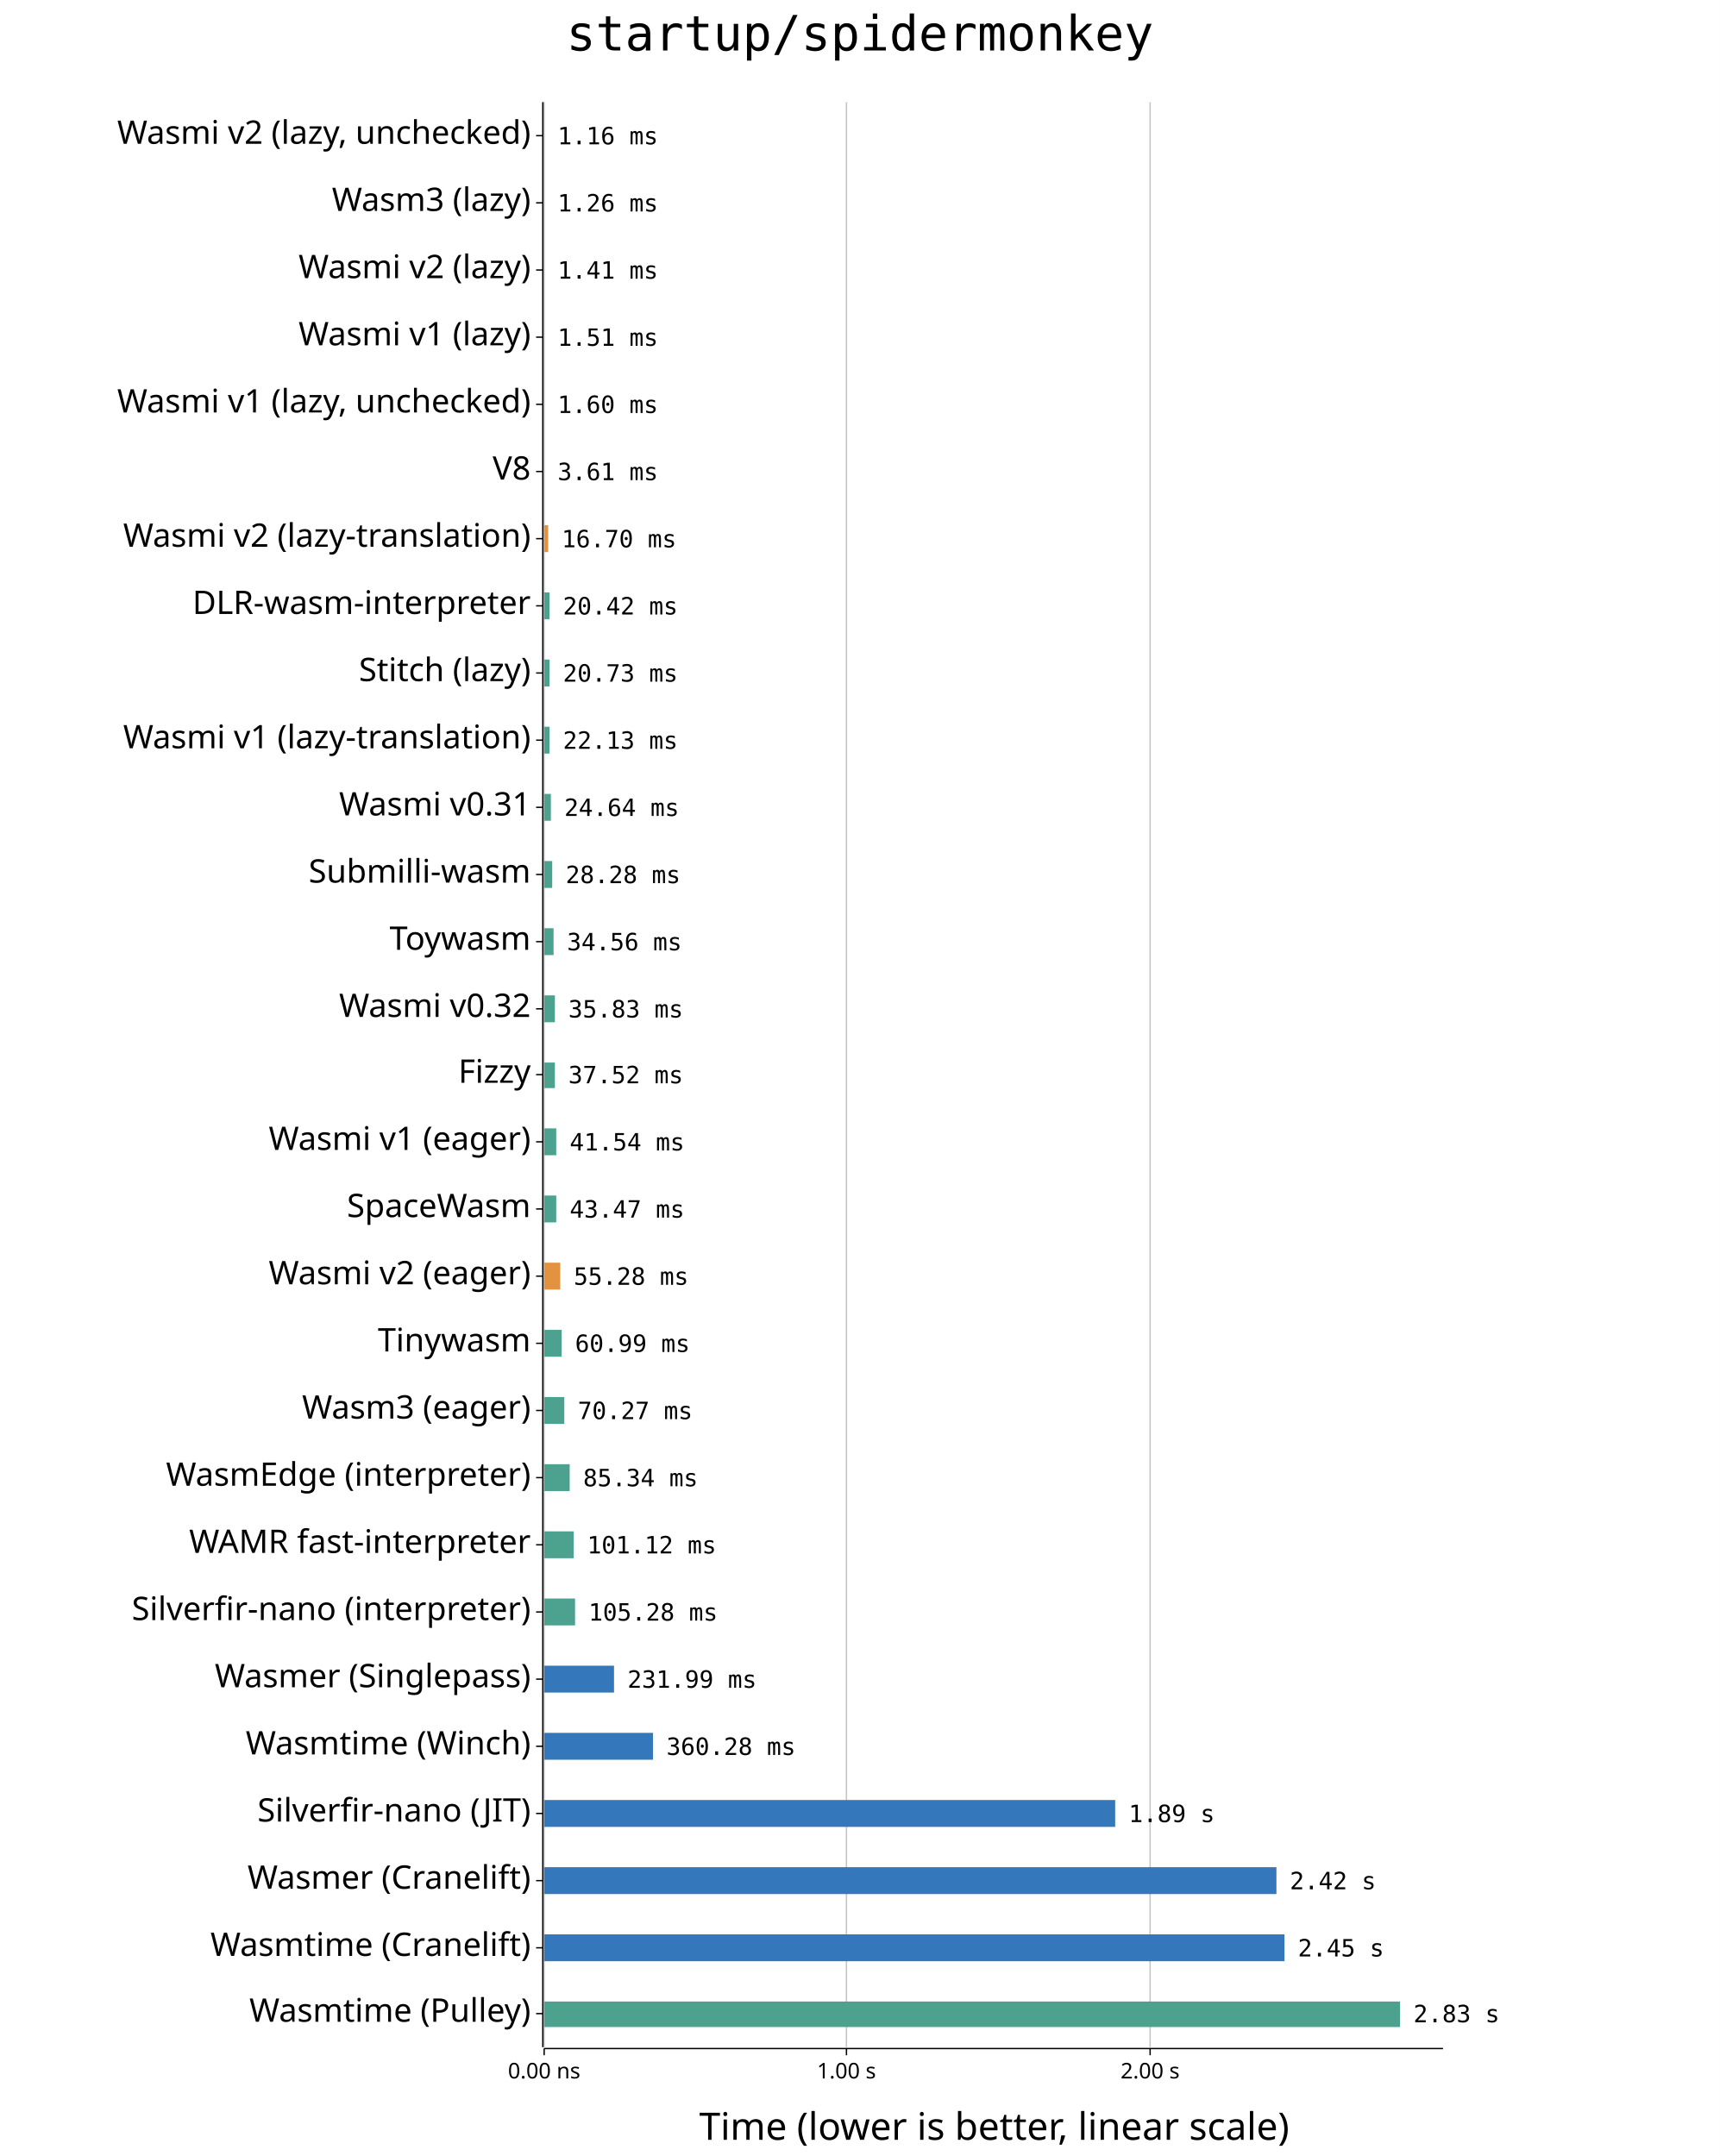
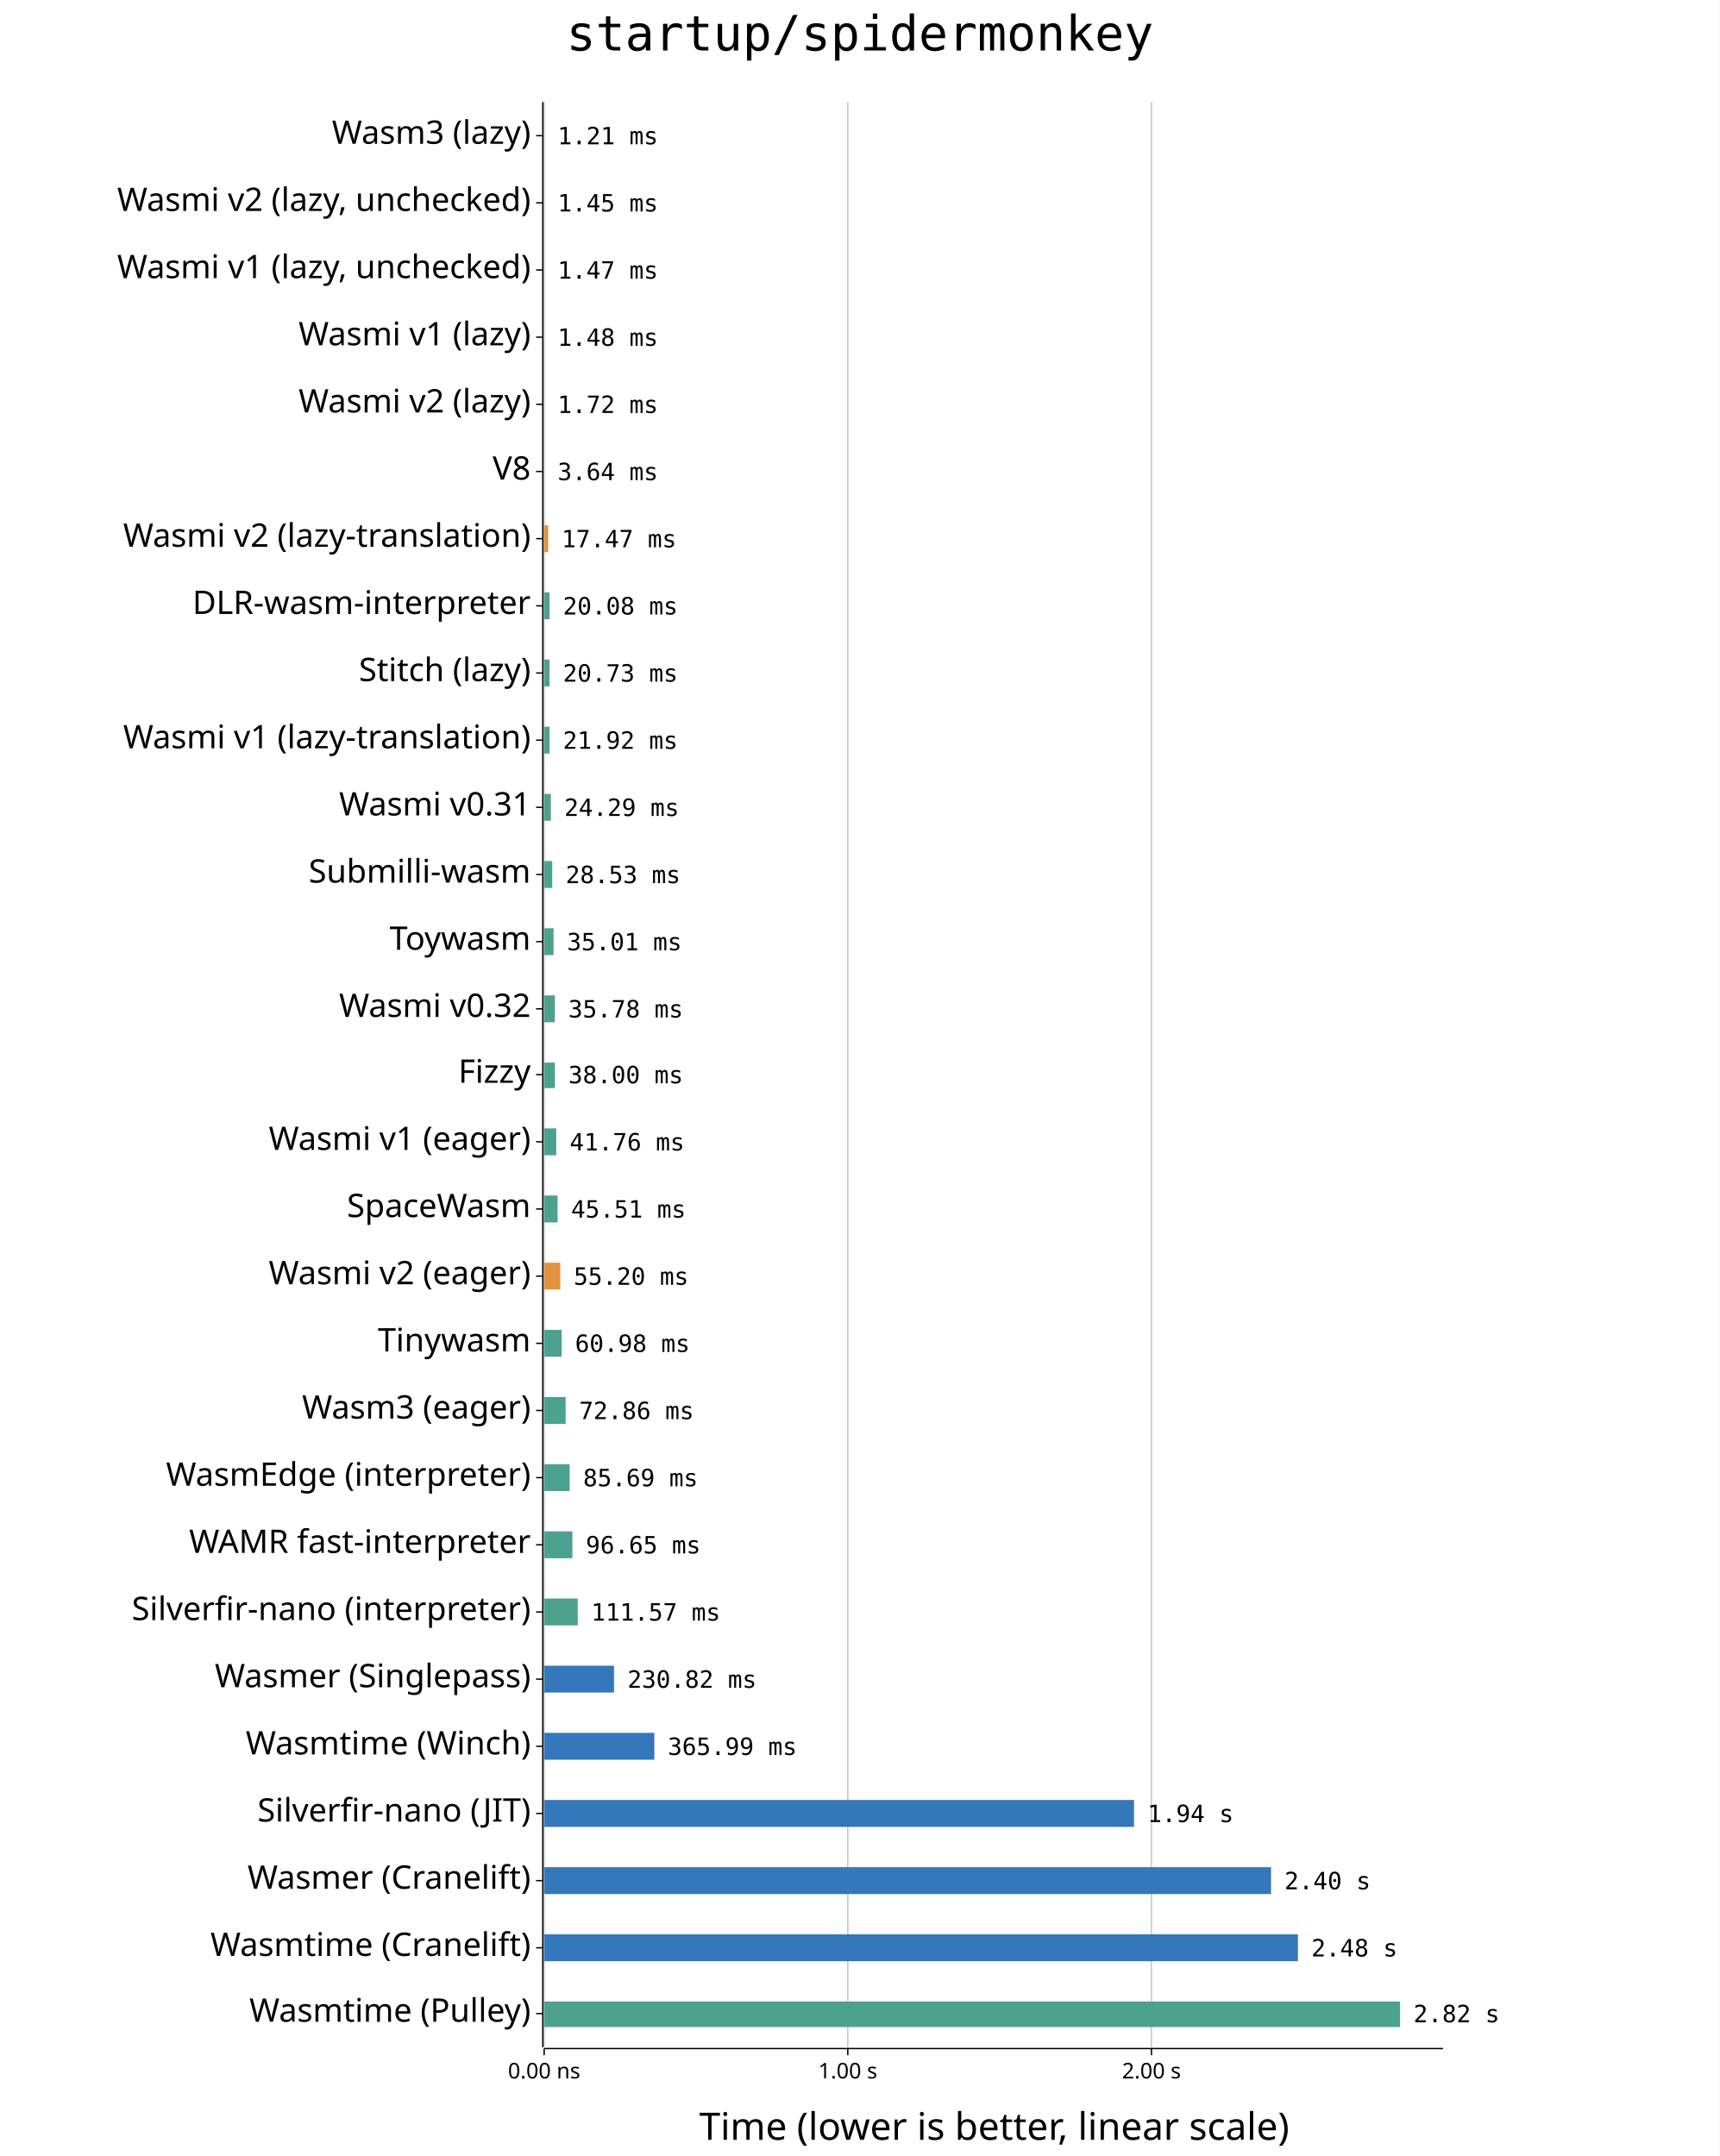
<svg xmlns="http://www.w3.org/2000/svg" width="1280" height="1605" viewBox="0 0 1280 1605">
  <rect x="0" y="0" width="1280" height="1605" opacity="1" fill="#FFFFFF" stroke="none" />
  <text x="640" y="10" dy="0.76em" text-anchor="middle" font-family="monospace" font-size="36.29" opacity="1" fill="#000000">
startup/spidermonkey
</text>
  <line opacity="0.1" stroke="#000000" stroke-width="1" x1="405" y1="1524" x2="405" y2="76" />
-   <line opacity="0.1" stroke="#000000" stroke-width="1" x1="630" y1="1524" x2="630" y2="76" />
-   <line opacity="0.1" stroke="#000000" stroke-width="1" x1="856" y1="1524" x2="856" y2="76" />
+   <line opacity="0.1" stroke="#000000" stroke-width="1" x1="631" y1="1524" x2="631" y2="76" />
+   <line opacity="0.1" stroke="#000000" stroke-width="1" x1="857" y1="1524" x2="857" y2="76" />
  <text x="5" y="800" dy="0.76em" text-anchor="middle" font-family="sans-serif" font-size="28.226" opacity="1" fill="#000000" transform="rotate(270, 5, 800)">

</text>
  <text x="740" y="1600" dy="-0.5ex" text-anchor="middle" font-family="sans-serif" font-size="28.226" opacity="1" fill="#000000">
Time (lower is better, linear scale)
</text>
  <line opacity="0.15" stroke="#000000" stroke-width="1" x1="405" y1="1524" x2="405" y2="76" />
-   <line opacity="0.15" stroke="#000000" stroke-width="1" x1="630" y1="1524" x2="630" y2="76" />
-   <line opacity="0.15" stroke="#000000" stroke-width="1" x1="856" y1="1524" x2="856" y2="76" />
+   <line opacity="0.15" stroke="#000000" stroke-width="1" x1="631" y1="1524" x2="631" y2="76" />
+   <line opacity="0.15" stroke="#000000" stroke-width="1" x1="857" y1="1524" x2="857" y2="76" />
  <polyline fill="none" opacity="1" stroke="#000000" stroke-width="1" points="404,76 404,1524 " />
  <text x="395" y="1499" dy="0.5ex" text-anchor="end" font-family="sans-serif" font-size="24.194" opacity="1" fill="#000000">
Wasmtime (Pulley)
</text>
  <polyline fill="none" opacity="1" stroke="#000000" stroke-width="1" points="399,1499 404,1499 " />
  <text x="395" y="1450" dy="0.5ex" text-anchor="end" font-family="sans-serif" font-size="24.194" opacity="1" fill="#000000">
Wasmtime (Cranelift)
</text>
  <polyline fill="none" opacity="1" stroke="#000000" stroke-width="1" points="399,1450 404,1450 " />
  <text x="395" y="1400" dy="0.5ex" text-anchor="end" font-family="sans-serif" font-size="24.194" opacity="1" fill="#000000">
Wasmer (Cranelift)
</text>
  <polyline fill="none" opacity="1" stroke="#000000" stroke-width="1" points="399,1400 404,1400 " />
  <text x="395" y="1350" dy="0.5ex" text-anchor="end" font-family="sans-serif" font-size="24.194" opacity="1" fill="#000000">
Silverfir-nano (JIT)
</text>
  <polyline fill="none" opacity="1" stroke="#000000" stroke-width="1" points="399,1350 404,1350 " />
  <text x="395" y="1300" dy="0.5ex" text-anchor="end" font-family="sans-serif" font-size="24.194" opacity="1" fill="#000000">
Wasmtime (Winch)
</text>
  <polyline fill="none" opacity="1" stroke="#000000" stroke-width="1" points="399,1300 404,1300 " />
  <text x="395" y="1250" dy="0.5ex" text-anchor="end" font-family="sans-serif" font-size="24.194" opacity="1" fill="#000000">
Wasmer (Singlepass)
</text>
  <polyline fill="none" opacity="1" stroke="#000000" stroke-width="1" points="399,1250 404,1250 " />
  <text x="395" y="1200" dy="0.5ex" text-anchor="end" font-family="sans-serif" font-size="24.194" opacity="1" fill="#000000">
Silverfir-nano (interpreter)
</text>
  <polyline fill="none" opacity="1" stroke="#000000" stroke-width="1" points="399,1200 404,1200 " />
  <text x="395" y="1150" dy="0.5ex" text-anchor="end" font-family="sans-serif" font-size="24.194" opacity="1" fill="#000000">
WAMR fast-interpreter
</text>
  <polyline fill="none" opacity="1" stroke="#000000" stroke-width="1" points="399,1150 404,1150 " />
  <text x="395" y="1100" dy="0.5ex" text-anchor="end" font-family="sans-serif" font-size="24.194" opacity="1" fill="#000000">
WasmEdge (interpreter)
</text>
  <polyline fill="none" opacity="1" stroke="#000000" stroke-width="1" points="399,1100 404,1100 " />
  <text x="395" y="1050" dy="0.5ex" text-anchor="end" font-family="sans-serif" font-size="24.194" opacity="1" fill="#000000">
Wasm3 (eager)
</text>
  <polyline fill="none" opacity="1" stroke="#000000" stroke-width="1" points="399,1050 404,1050 " />
  <text x="395" y="1000" dy="0.5ex" text-anchor="end" font-family="sans-serif" font-size="24.194" opacity="1" fill="#000000">
Tinywasm
</text>
  <polyline fill="none" opacity="1" stroke="#000000" stroke-width="1" points="399,1000 404,1000 " />
  <text x="395" y="950" dy="0.5ex" text-anchor="end" font-family="sans-serif" font-size="24.194" opacity="1" fill="#000000">
Wasmi v2 (eager)
</text>
  <polyline fill="none" opacity="1" stroke="#000000" stroke-width="1" points="399,950 404,950 " />
  <text x="395" y="900" dy="0.5ex" text-anchor="end" font-family="sans-serif" font-size="24.194" opacity="1" fill="#000000">
SpaceWasm
</text>
  <polyline fill="none" opacity="1" stroke="#000000" stroke-width="1" points="399,900 404,900 " />
  <text x="395" y="850" dy="0.5ex" text-anchor="end" font-family="sans-serif" font-size="24.194" opacity="1" fill="#000000">
Wasmi v1 (eager)
</text>
  <polyline fill="none" opacity="1" stroke="#000000" stroke-width="1" points="399,850 404,850 " />
  <text x="395" y="800" dy="0.5ex" text-anchor="end" font-family="sans-serif" font-size="24.194" opacity="1" fill="#000000">
Fizzy
</text>
  <polyline fill="none" opacity="1" stroke="#000000" stroke-width="1" points="399,800 404,800 " />
  <text x="395" y="751" dy="0.5ex" text-anchor="end" font-family="sans-serif" font-size="24.194" opacity="1" fill="#000000">
Wasmi v0.32
</text>
  <polyline fill="none" opacity="1" stroke="#000000" stroke-width="1" points="399,751 404,751 " />
  <text x="395" y="701" dy="0.5ex" text-anchor="end" font-family="sans-serif" font-size="24.194" opacity="1" fill="#000000">
Toywasm
</text>
  <polyline fill="none" opacity="1" stroke="#000000" stroke-width="1" points="399,701 404,701 " />
  <text x="395" y="651" dy="0.5ex" text-anchor="end" font-family="sans-serif" font-size="24.194" opacity="1" fill="#000000">
Submilli-wasm
</text>
  <polyline fill="none" opacity="1" stroke="#000000" stroke-width="1" points="399,651 404,651 " />
  <text x="395" y="601" dy="0.5ex" text-anchor="end" font-family="sans-serif" font-size="24.194" opacity="1" fill="#000000">
Wasmi v0.31
</text>
  <polyline fill="none" opacity="1" stroke="#000000" stroke-width="1" points="399,601 404,601 " />
  <text x="395" y="551" dy="0.5ex" text-anchor="end" font-family="sans-serif" font-size="24.194" opacity="1" fill="#000000">
Wasmi v1 (lazy-translation)
</text>
  <polyline fill="none" opacity="1" stroke="#000000" stroke-width="1" points="399,551 404,551 " />
  <text x="395" y="501" dy="0.5ex" text-anchor="end" font-family="sans-serif" font-size="24.194" opacity="1" fill="#000000">
Stitch (lazy)
</text>
  <polyline fill="none" opacity="1" stroke="#000000" stroke-width="1" points="399,501 404,501 " />
  <text x="395" y="451" dy="0.5ex" text-anchor="end" font-family="sans-serif" font-size="24.194" opacity="1" fill="#000000">
DLR-wasm-interpreter
</text>
  <polyline fill="none" opacity="1" stroke="#000000" stroke-width="1" points="399,451 404,451 " />
  <text x="395" y="401" dy="0.5ex" text-anchor="end" font-family="sans-serif" font-size="24.194" opacity="1" fill="#000000">
Wasmi v2 (lazy-translation)
</text>
  <polyline fill="none" opacity="1" stroke="#000000" stroke-width="1" points="399,401 404,401 " />
  <text x="395" y="351" dy="0.5ex" text-anchor="end" font-family="sans-serif" font-size="24.194" opacity="1" fill="#000000">
V8
</text>
  <polyline fill="none" opacity="1" stroke="#000000" stroke-width="1" points="399,351 404,351 " />
  <text x="395" y="301" dy="0.5ex" text-anchor="end" font-family="sans-serif" font-size="24.194" opacity="1" fill="#000000">
- Wasmi v1 (lazy, unchecked)
+ Wasmi v2 (lazy)
</text>
  <polyline fill="none" opacity="1" stroke="#000000" stroke-width="1" points="399,301 404,301 " />
  <text x="395" y="251" dy="0.5ex" text-anchor="end" font-family="sans-serif" font-size="24.194" opacity="1" fill="#000000">
Wasmi v1 (lazy)
</text>
  <polyline fill="none" opacity="1" stroke="#000000" stroke-width="1" points="399,251 404,251 " />
  <text x="395" y="201" dy="0.5ex" text-anchor="end" font-family="sans-serif" font-size="24.194" opacity="1" fill="#000000">
- Wasmi v2 (lazy)
+ Wasmi v1 (lazy, unchecked)
</text>
  <polyline fill="none" opacity="1" stroke="#000000" stroke-width="1" points="399,201 404,201 " />
  <text x="395" y="151" dy="0.5ex" text-anchor="end" font-family="sans-serif" font-size="24.194" opacity="1" fill="#000000">
- Wasm3 (lazy)
+ Wasmi v2 (lazy, unchecked)
</text>
  <polyline fill="none" opacity="1" stroke="#000000" stroke-width="1" points="399,151 404,151 " />
  <text x="395" y="101" dy="0.5ex" text-anchor="end" font-family="sans-serif" font-size="24.194" opacity="1" fill="#000000">
- Wasmi v2 (lazy, unchecked)
+ Wasm3 (lazy)
</text>
  <polyline fill="none" opacity="1" stroke="#000000" stroke-width="1" points="399,101 404,101 " />
  <polyline fill="none" opacity="1" stroke="#000000" stroke-width="1" points="405,1525 1074,1525 " />
  <text x="405" y="1535" dy="0.76em" text-anchor="middle" font-family="sans-serif" font-size="16.129" opacity="1" fill="#000000">
0.00 ns
</text>
  <polyline fill="none" opacity="1" stroke="#000000" stroke-width="1" points="405,1525 405,1530 " />
-   <text x="630" y="1535" dy="0.76em" text-anchor="middle" font-family="sans-serif" font-size="16.129" opacity="1" fill="#000000">
+   <text x="631" y="1535" dy="0.76em" text-anchor="middle" font-family="sans-serif" font-size="16.129" opacity="1" fill="#000000">
1.00 s
</text>
-   <polyline fill="none" opacity="1" stroke="#000000" stroke-width="1" points="630,1525 630,1530 " />
-   <text x="856" y="1535" dy="0.76em" text-anchor="middle" font-family="sans-serif" font-size="16.129" opacity="1" fill="#000000">
+   <polyline fill="none" opacity="1" stroke="#000000" stroke-width="1" points="631,1525 631,1530 " />
+   <text x="857" y="1535" dy="0.76em" text-anchor="middle" font-family="sans-serif" font-size="16.129" opacity="1" fill="#000000">
2.00 s
</text>
-   <polyline fill="none" opacity="1" stroke="#000000" stroke-width="1" points="856,1525 856,1530 " />
-   <rect x="405" y="191" width="0" height="20" opacity="1" fill="#E3923F" stroke="none" />
-   <rect x="405" y="1140" width="22" height="20" opacity="1" fill="#4CA18F" stroke="none" />
+   <polyline fill="none" opacity="1" stroke="#000000" stroke-width="1" points="857,1525 857,1530 " />
+   <rect x="405" y="1440" width="561" height="20" opacity="1" fill="#3477BA" stroke="none" />
+   <rect x="405" y="1090" width="19" height="20" opacity="1" fill="#4CA18F" stroke="none" />
+   <rect x="405" y="1490" width="637" height="19" opacity="1" fill="#4CA18F" stroke="none" />
+   <rect x="405" y="1340" width="439" height="20" opacity="1" fill="#3477BA" stroke="none" />
+   <rect x="405" y="391" width="3" height="20" opacity="1" fill="#E3923F" stroke="none" />
  <rect x="405" y="741" width="8" height="20" opacity="1" fill="#4CA18F" stroke="none" />
-   <rect x="405" y="890" width="9" height="20" opacity="1" fill="#4CA18F" stroke="none" />
-   <rect x="405" y="1490" width="637" height="19" opacity="1" fill="#4CA18F" stroke="none" />
-   <rect x="405" y="1340" width="425" height="20" opacity="1" fill="#3477BA" stroke="none" />
+   <rect x="405" y="691" width="7" height="20" opacity="1" fill="#4CA18F" stroke="none" />
+   <rect x="405" y="641" width="6" height="20" opacity="1" fill="#4CA18F" stroke="none" />
+   <rect x="405" y="890" width="10" height="20" opacity="1" fill="#4CA18F" stroke="none" />
+   <rect x="405" y="1140" width="21" height="20" opacity="1" fill="#4CA18F" stroke="none" />
+   <rect x="405" y="591" width="5" height="20" opacity="1" fill="#4CA18F" stroke="none" />
+   <rect x="405" y="441" width="4" height="20" opacity="1" fill="#4CA18F" stroke="none" />
+   <rect x="405" y="141" width="0" height="20" opacity="1" fill="#E3923F" stroke="none" />
+   <rect x="405" y="1240" width="52" height="20" opacity="1" fill="#3477BA" stroke="none" />
+   <rect x="405" y="241" width="0" height="20" opacity="1" fill="#4CA18F" stroke="none" />
+   <rect x="405" y="541" width="4" height="20" opacity="1" fill="#4CA18F" stroke="none" />
+   <rect x="405" y="341" width="0" height="20" opacity="1" fill="#3477BA" stroke="none" />
+   <rect x="405" y="791" width="8" height="19" opacity="1" fill="#4CA18F" stroke="none" />
+   <rect x="405" y="1190" width="25" height="20" opacity="1" fill="#4CA18F" stroke="none" />
+   <rect x="405" y="1390" width="541" height="20" opacity="1" fill="#3477BA" stroke="none" />
+   <rect x="405" y="1290" width="82" height="20" opacity="1" fill="#3477BA" stroke="none" />
  <rect x="405" y="940" width="12" height="20" opacity="1" fill="#E3923F" stroke="none" />
-   <rect x="405" y="541" width="4" height="20" opacity="1" fill="#4CA18F" stroke="none" />
-   <rect x="405" y="1440" width="551" height="20" opacity="1" fill="#3477BA" stroke="none" />
-   <rect x="405" y="1190" width="23" height="20" opacity="1" fill="#4CA18F" stroke="none" />
-   <rect x="405" y="1390" width="545" height="20" opacity="1" fill="#3477BA" stroke="none" />
-   <rect x="405" y="91" width="0" height="20" opacity="1" fill="#E3923F" stroke="none" />
-   <rect x="405" y="1290" width="81" height="20" opacity="1" fill="#3477BA" stroke="none" />
-   <rect x="405" y="641" width="6" height="20" opacity="1" fill="#4CA18F" stroke="none" />
-   <rect x="405" y="141" width="0" height="20" opacity="1" fill="#4CA18F" stroke="none" />
-   <rect x="405" y="1240" width="52" height="20" opacity="1" fill="#3477BA" stroke="none" />
+   <rect x="405" y="91" width="0" height="20" opacity="1" fill="#4CA18F" stroke="none" />
+   <rect x="405" y="491" width="4" height="20" opacity="1" fill="#4CA18F" stroke="none" />
+   <rect x="405" y="1040" width="16" height="20" opacity="1" fill="#4CA18F" stroke="none" />
+   <rect x="405" y="291" width="0" height="20" opacity="1" fill="#E3923F" stroke="none" />
  <rect x="405" y="840" width="9" height="20" opacity="1" fill="#4CA18F" stroke="none" />
-   <rect x="405" y="441" width="4" height="20" opacity="1" fill="#4CA18F" stroke="none" />
-   <rect x="405" y="391" width="3" height="20" opacity="1" fill="#E3923F" stroke="none" />
-   <rect x="405" y="241" width="0" height="20" opacity="1" fill="#4CA18F" stroke="none" />
-   <rect x="405" y="291" width="0" height="20" opacity="1" fill="#4CA18F" stroke="none" />
-   <rect x="405" y="1090" width="19" height="20" opacity="1" fill="#4CA18F" stroke="none" />
-   <rect x="405" y="691" width="7" height="20" opacity="1" fill="#4CA18F" stroke="none" />
-   <rect x="405" y="1040" width="15" height="20" opacity="1" fill="#4CA18F" stroke="none" />
-   <rect x="405" y="591" width="5" height="20" opacity="1" fill="#4CA18F" stroke="none" />
-   <rect x="405" y="491" width="4" height="20" opacity="1" fill="#4CA18F" stroke="none" />
-   <rect x="405" y="791" width="8" height="19" opacity="1" fill="#4CA18F" stroke="none" />
-   <rect x="405" y="341" width="0" height="20" opacity="1" fill="#3477BA" stroke="none" />
+   <rect x="405" y="191" width="0" height="20" opacity="1" fill="#4CA18F" stroke="none" />
  <rect x="405" y="990" width="13" height="20" opacity="1" fill="#4CA18F" stroke="none" />
  <text x="1052" y="1501" dy="0.5ex" text-anchor="start" font-family="monospace" font-size="17.742" opacity="1" fill="#000000">
- 2.83 s
- </text>
-   <text x="966" y="1452" dy="0.5ex" text-anchor="start" font-family="monospace" font-size="17.742" opacity="1" fill="#000000">
- 2.45 s
- </text>
-   <text x="960" y="1402" dy="0.5ex" text-anchor="start" font-family="monospace" font-size="17.742" opacity="1" fill="#000000">
- 2.42 s
- </text>
-   <text x="840" y="1352" dy="0.5ex" text-anchor="start" font-family="monospace" font-size="17.742" opacity="1" fill="#000000">
- 1.89 s
- </text>
-   <text x="496" y="1302" dy="0.5ex" text-anchor="start" font-family="monospace" font-size="17.742" opacity="1" fill="#000000">
- 360.28 ms
+ 2.82 s
+ </text>
+   <text x="976" y="1452" dy="0.5ex" text-anchor="start" font-family="monospace" font-size="17.742" opacity="1" fill="#000000">
+ 2.48 s
+ </text>
+   <text x="956" y="1402" dy="0.5ex" text-anchor="start" font-family="monospace" font-size="17.742" opacity="1" fill="#000000">
+ 2.40 s
+ </text>
+   <text x="854" y="1352" dy="0.5ex" text-anchor="start" font-family="monospace" font-size="17.742" opacity="1" fill="#000000">
+ 1.94 s
+ </text>
+   <text x="497" y="1302" dy="0.5ex" text-anchor="start" font-family="monospace" font-size="17.742" opacity="1" fill="#000000">
+ 365.99 ms
</text>
  <text x="467" y="1252" dy="0.5ex" text-anchor="start" font-family="monospace" font-size="17.742" opacity="1" fill="#000000">
- 231.99 ms
- </text>
-   <text x="438" y="1202" dy="0.5ex" text-anchor="start" font-family="monospace" font-size="17.742" opacity="1" fill="#000000">
- 105.28 ms
- </text>
-   <text x="437" y="1152" dy="0.5ex" text-anchor="start" font-family="monospace" font-size="17.742" opacity="1" fill="#000000">
- 101.12 ms
+ 230.82 ms
+ </text>
+   <text x="440" y="1202" dy="0.5ex" text-anchor="start" font-family="monospace" font-size="17.742" opacity="1" fill="#000000">
+ 111.57 ms
+ </text>
+   <text x="436" y="1152" dy="0.5ex" text-anchor="start" font-family="monospace" font-size="17.742" opacity="1" fill="#000000">
+ 96.65 ms
</text>
  <text x="434" y="1102" dy="0.5ex" text-anchor="start" font-family="monospace" font-size="17.742" opacity="1" fill="#000000">
- 85.34 ms
- </text>
-   <text x="430" y="1052" dy="0.5ex" text-anchor="start" font-family="monospace" font-size="17.742" opacity="1" fill="#000000">
- 70.27 ms
+ 85.69 ms
+ </text>
+   <text x="431" y="1052" dy="0.5ex" text-anchor="start" font-family="monospace" font-size="17.742" opacity="1" fill="#000000">
+ 72.86 ms
</text>
  <text x="428" y="1002" dy="0.5ex" text-anchor="start" font-family="monospace" font-size="17.742" opacity="1" fill="#000000">
- 60.99 ms
+ 60.98 ms
</text>
  <text x="427" y="952" dy="0.5ex" text-anchor="start" font-family="monospace" font-size="17.742" opacity="1" fill="#000000">
- 55.28 ms
- </text>
-   <text x="424" y="902" dy="0.5ex" text-anchor="start" font-family="monospace" font-size="17.742" opacity="1" fill="#000000">
- 43.47 ms
+ 55.20 ms
+ </text>
+   <text x="425" y="902" dy="0.5ex" text-anchor="start" font-family="monospace" font-size="17.742" opacity="1" fill="#000000">
+ 45.51 ms
</text>
  <text x="424" y="852" dy="0.5ex" text-anchor="start" font-family="monospace" font-size="17.742" opacity="1" fill="#000000">
- 41.54 ms
+ 41.76 ms
</text>
  <text x="423" y="802" dy="0.5ex" text-anchor="start" font-family="monospace" font-size="17.742" opacity="1" fill="#000000">
- 37.52 ms
+ 38.00 ms
</text>
  <text x="423" y="753" dy="0.5ex" text-anchor="start" font-family="monospace" font-size="17.742" opacity="1" fill="#000000">
- 35.83 ms
+ 35.78 ms
</text>
  <text x="422" y="703" dy="0.5ex" text-anchor="start" font-family="monospace" font-size="17.742" opacity="1" fill="#000000">
- 34.56 ms
+ 35.01 ms
</text>
  <text x="421" y="653" dy="0.5ex" text-anchor="start" font-family="monospace" font-size="17.742" opacity="1" fill="#000000">
- 28.28 ms
+ 28.53 ms
</text>
  <text x="420" y="603" dy="0.5ex" text-anchor="start" font-family="monospace" font-size="17.742" opacity="1" fill="#000000">
- 24.64 ms
+ 24.29 ms
</text>
  <text x="419" y="553" dy="0.5ex" text-anchor="start" font-family="monospace" font-size="17.742" opacity="1" fill="#000000">
- 22.13 ms
+ 21.92 ms
</text>
  <text x="419" y="503" dy="0.5ex" text-anchor="start" font-family="monospace" font-size="17.742" opacity="1" fill="#000000">
20.73 ms
</text>
  <text x="419" y="453" dy="0.5ex" text-anchor="start" font-family="monospace" font-size="17.742" opacity="1" fill="#000000">
- 20.42 ms
+ 20.08 ms
</text>
  <text x="418" y="403" dy="0.5ex" text-anchor="start" font-family="monospace" font-size="17.742" opacity="1" fill="#000000">
- 16.70 ms
+ 17.47 ms
</text>
  <text x="415" y="353" dy="0.5ex" text-anchor="start" font-family="monospace" font-size="17.742" opacity="1" fill="#000000">
- 3.61 ms
+ 3.64 ms
</text>
  <text x="415" y="303" dy="0.5ex" text-anchor="start" font-family="monospace" font-size="17.742" opacity="1" fill="#000000">
- 1.60 ms
+ 1.72 ms
</text>
  <text x="415" y="253" dy="0.5ex" text-anchor="start" font-family="monospace" font-size="17.742" opacity="1" fill="#000000">
- 1.51 ms
+ 1.48 ms
</text>
  <text x="415" y="203" dy="0.5ex" text-anchor="start" font-family="monospace" font-size="17.742" opacity="1" fill="#000000">
- 1.41 ms
+ 1.47 ms
</text>
  <text x="415" y="153" dy="0.5ex" text-anchor="start" font-family="monospace" font-size="17.742" opacity="1" fill="#000000">
- 1.26 ms
+ 1.45 ms
</text>
  <text x="415" y="103" dy="0.5ex" text-anchor="start" font-family="monospace" font-size="17.742" opacity="1" fill="#000000">
- 1.16 ms
+ 1.21 ms
</text>
</svg>
